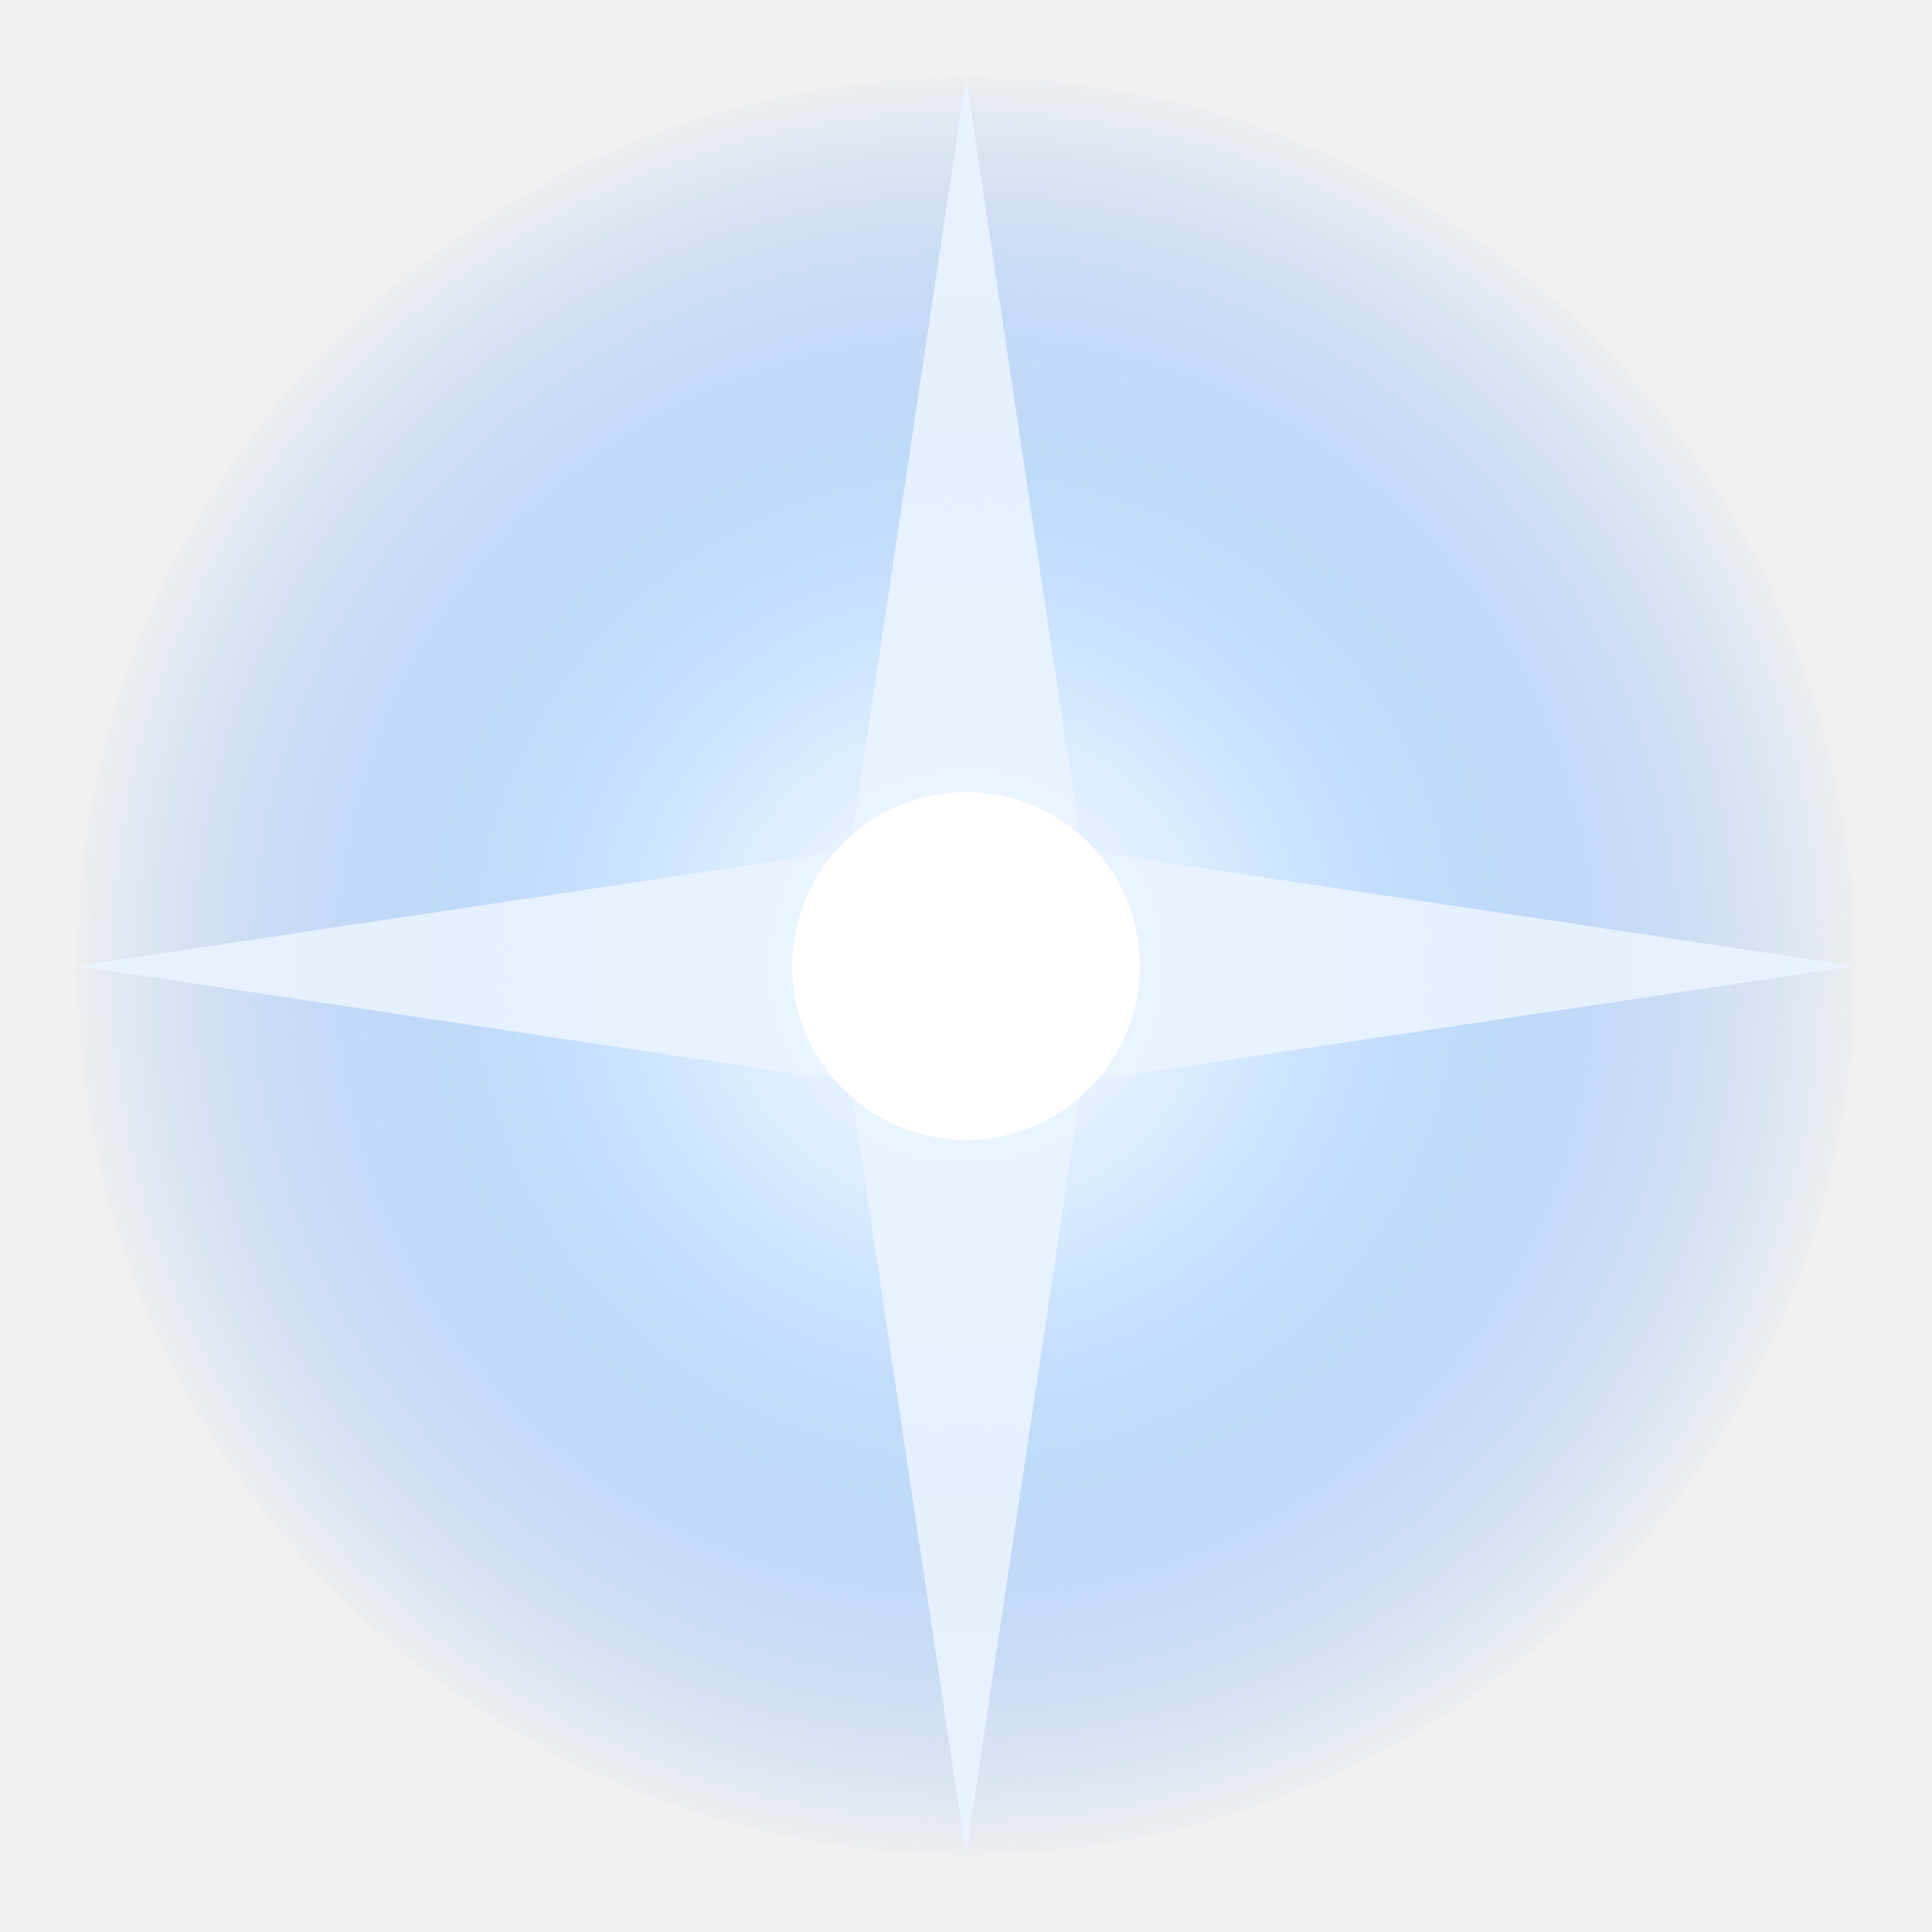
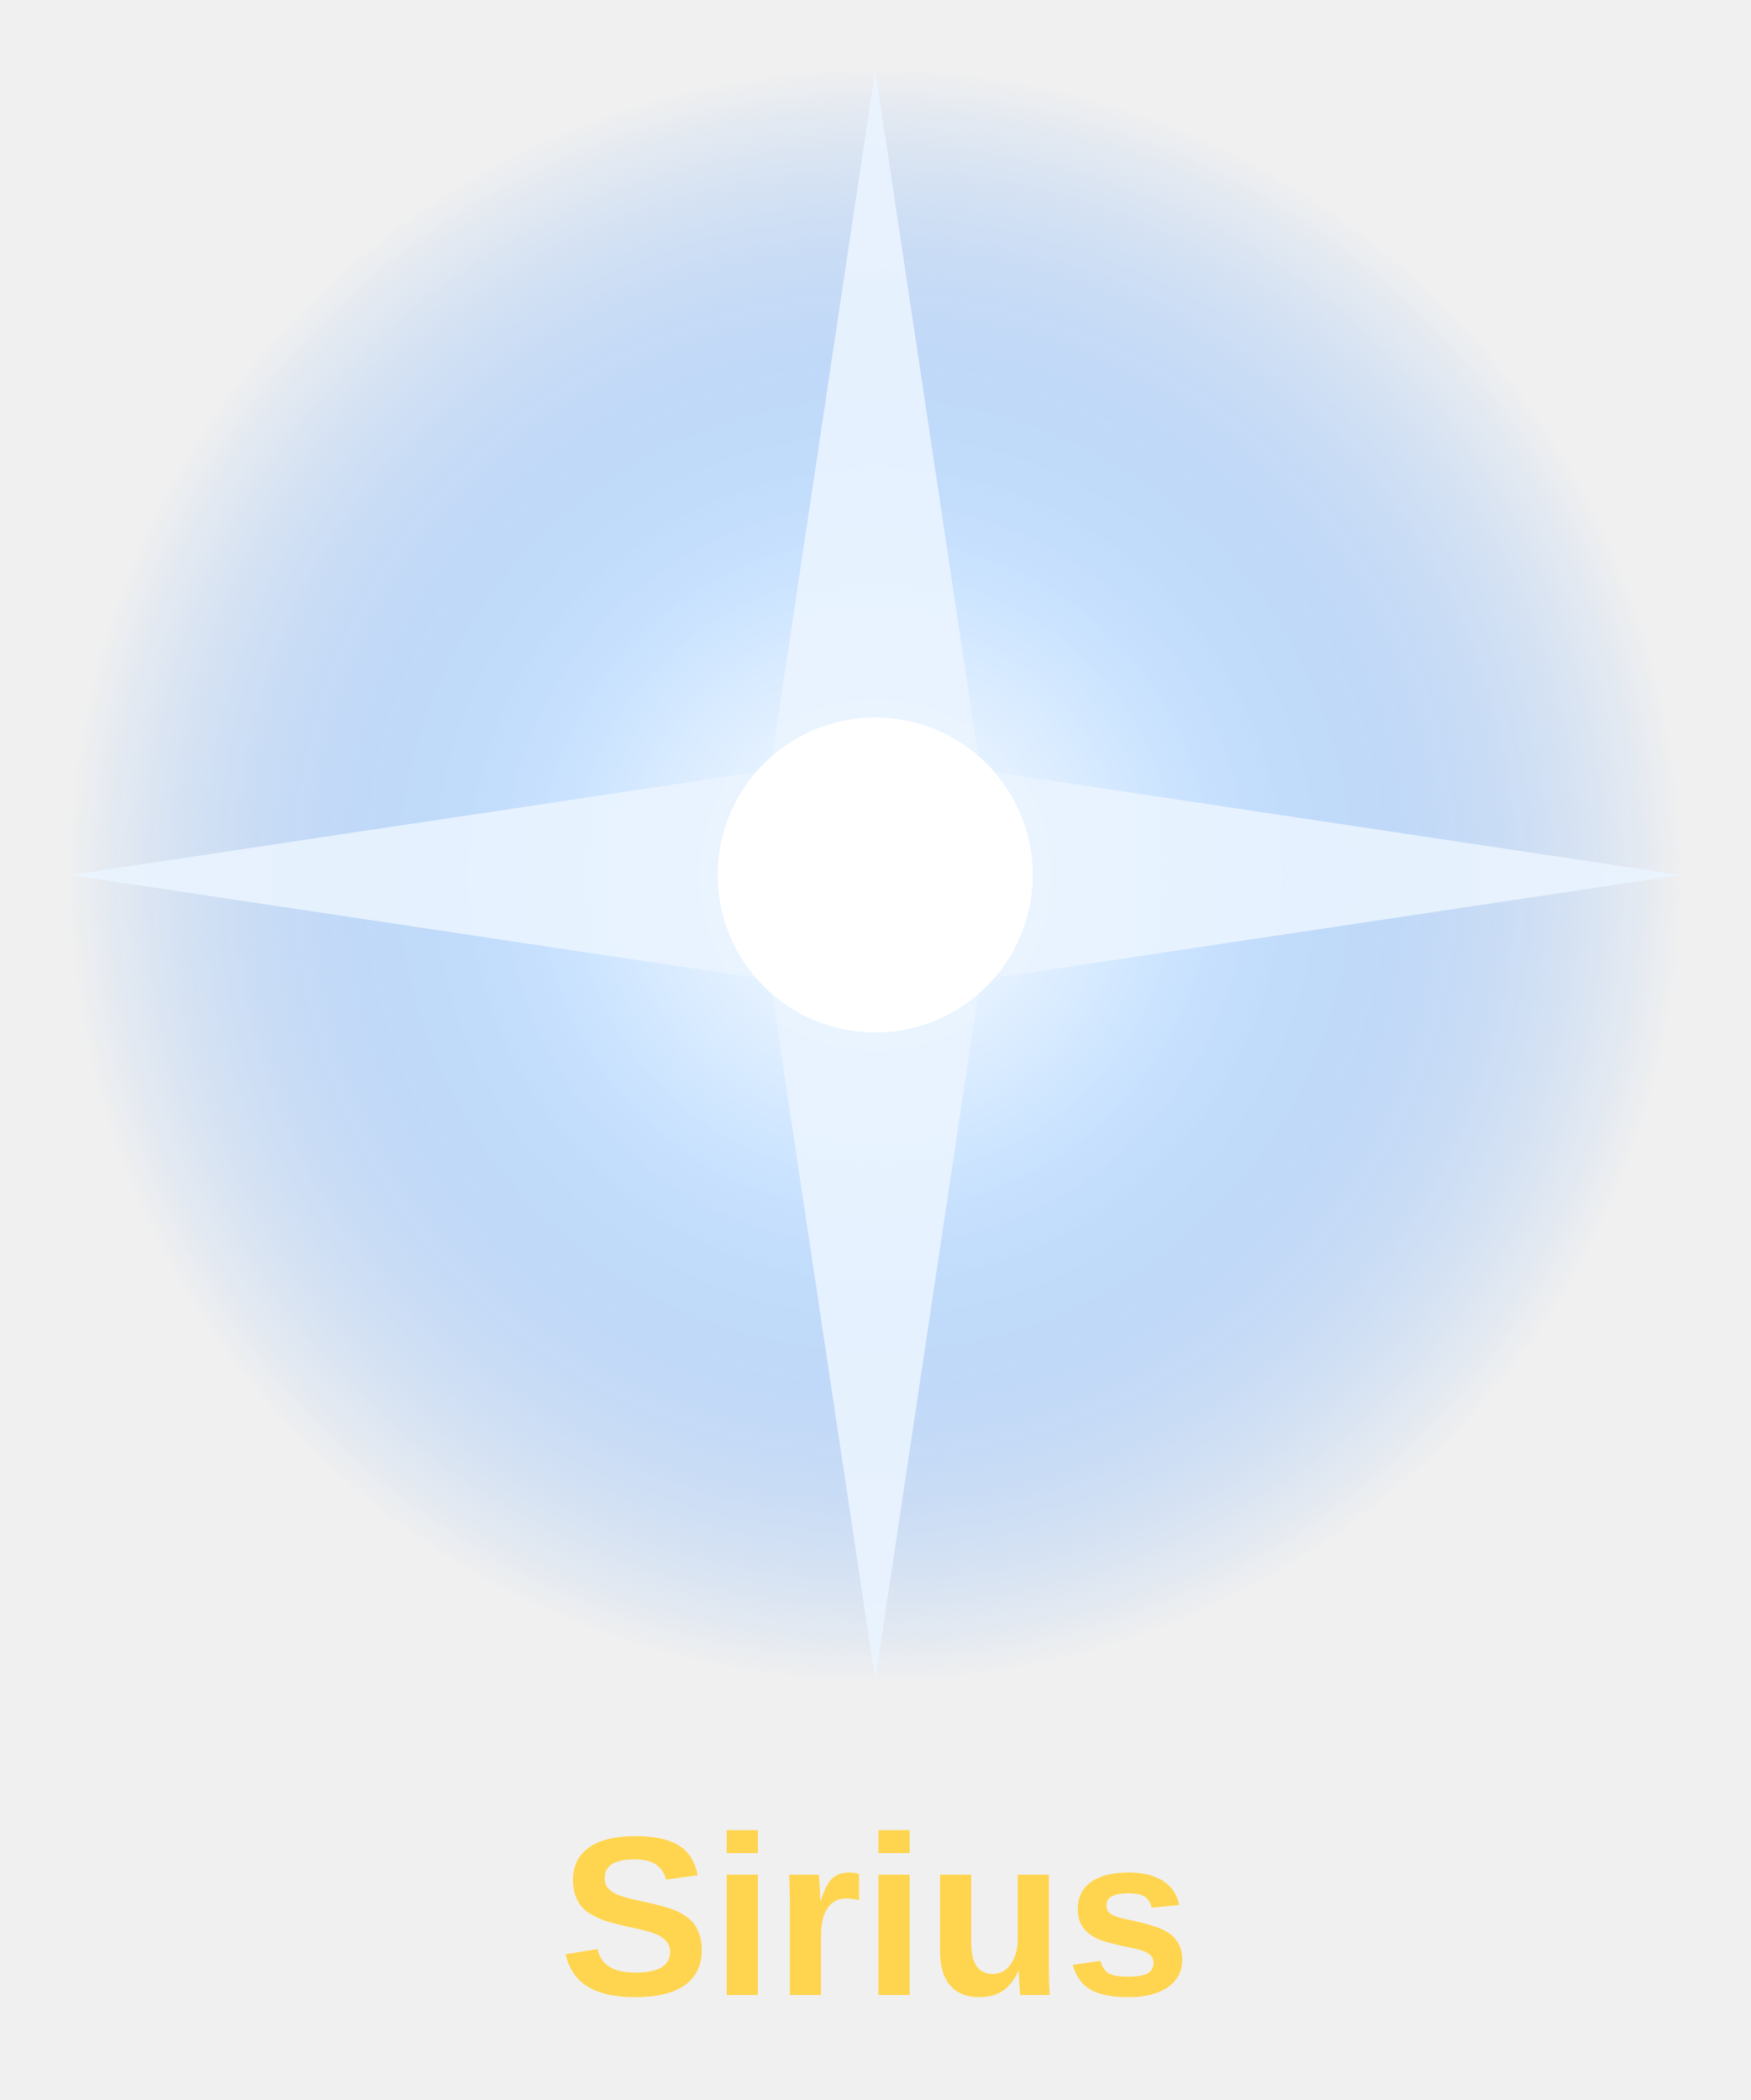
- <svg xmlns="http://www.w3.org/2000/svg" viewBox="0 0 100 100">
+ <svg xmlns="http://www.w3.org/2000/svg" viewBox="0 0 100 120">
  <defs>
    <radialGradient id="g-sir">
      <stop offset="0" stop-color="#fff" />
      <stop offset=".35" stop-color="#cfe6ff" />
      <stop offset="1" stop-color="#5aa0ff" stop-opacity="0" />
    </radialGradient>
  </defs>
  <circle cx="50" cy="50" r="46" fill="url(#g-sir)" />
  <path d="M50 4 L56 44 L96 50 L56 56 L50 96 L44 56 L4 50 L44 44Z" fill="#eaf4ff" opacity=".9" />
  <circle cx="50" cy="50" r="9" fill="#fff" />
+   <text x="50" y="114" text-anchor="middle" font-family="Arial" font-size="13" font-weight="bold" fill="#ffd54f">Sirius</text>
</svg>
